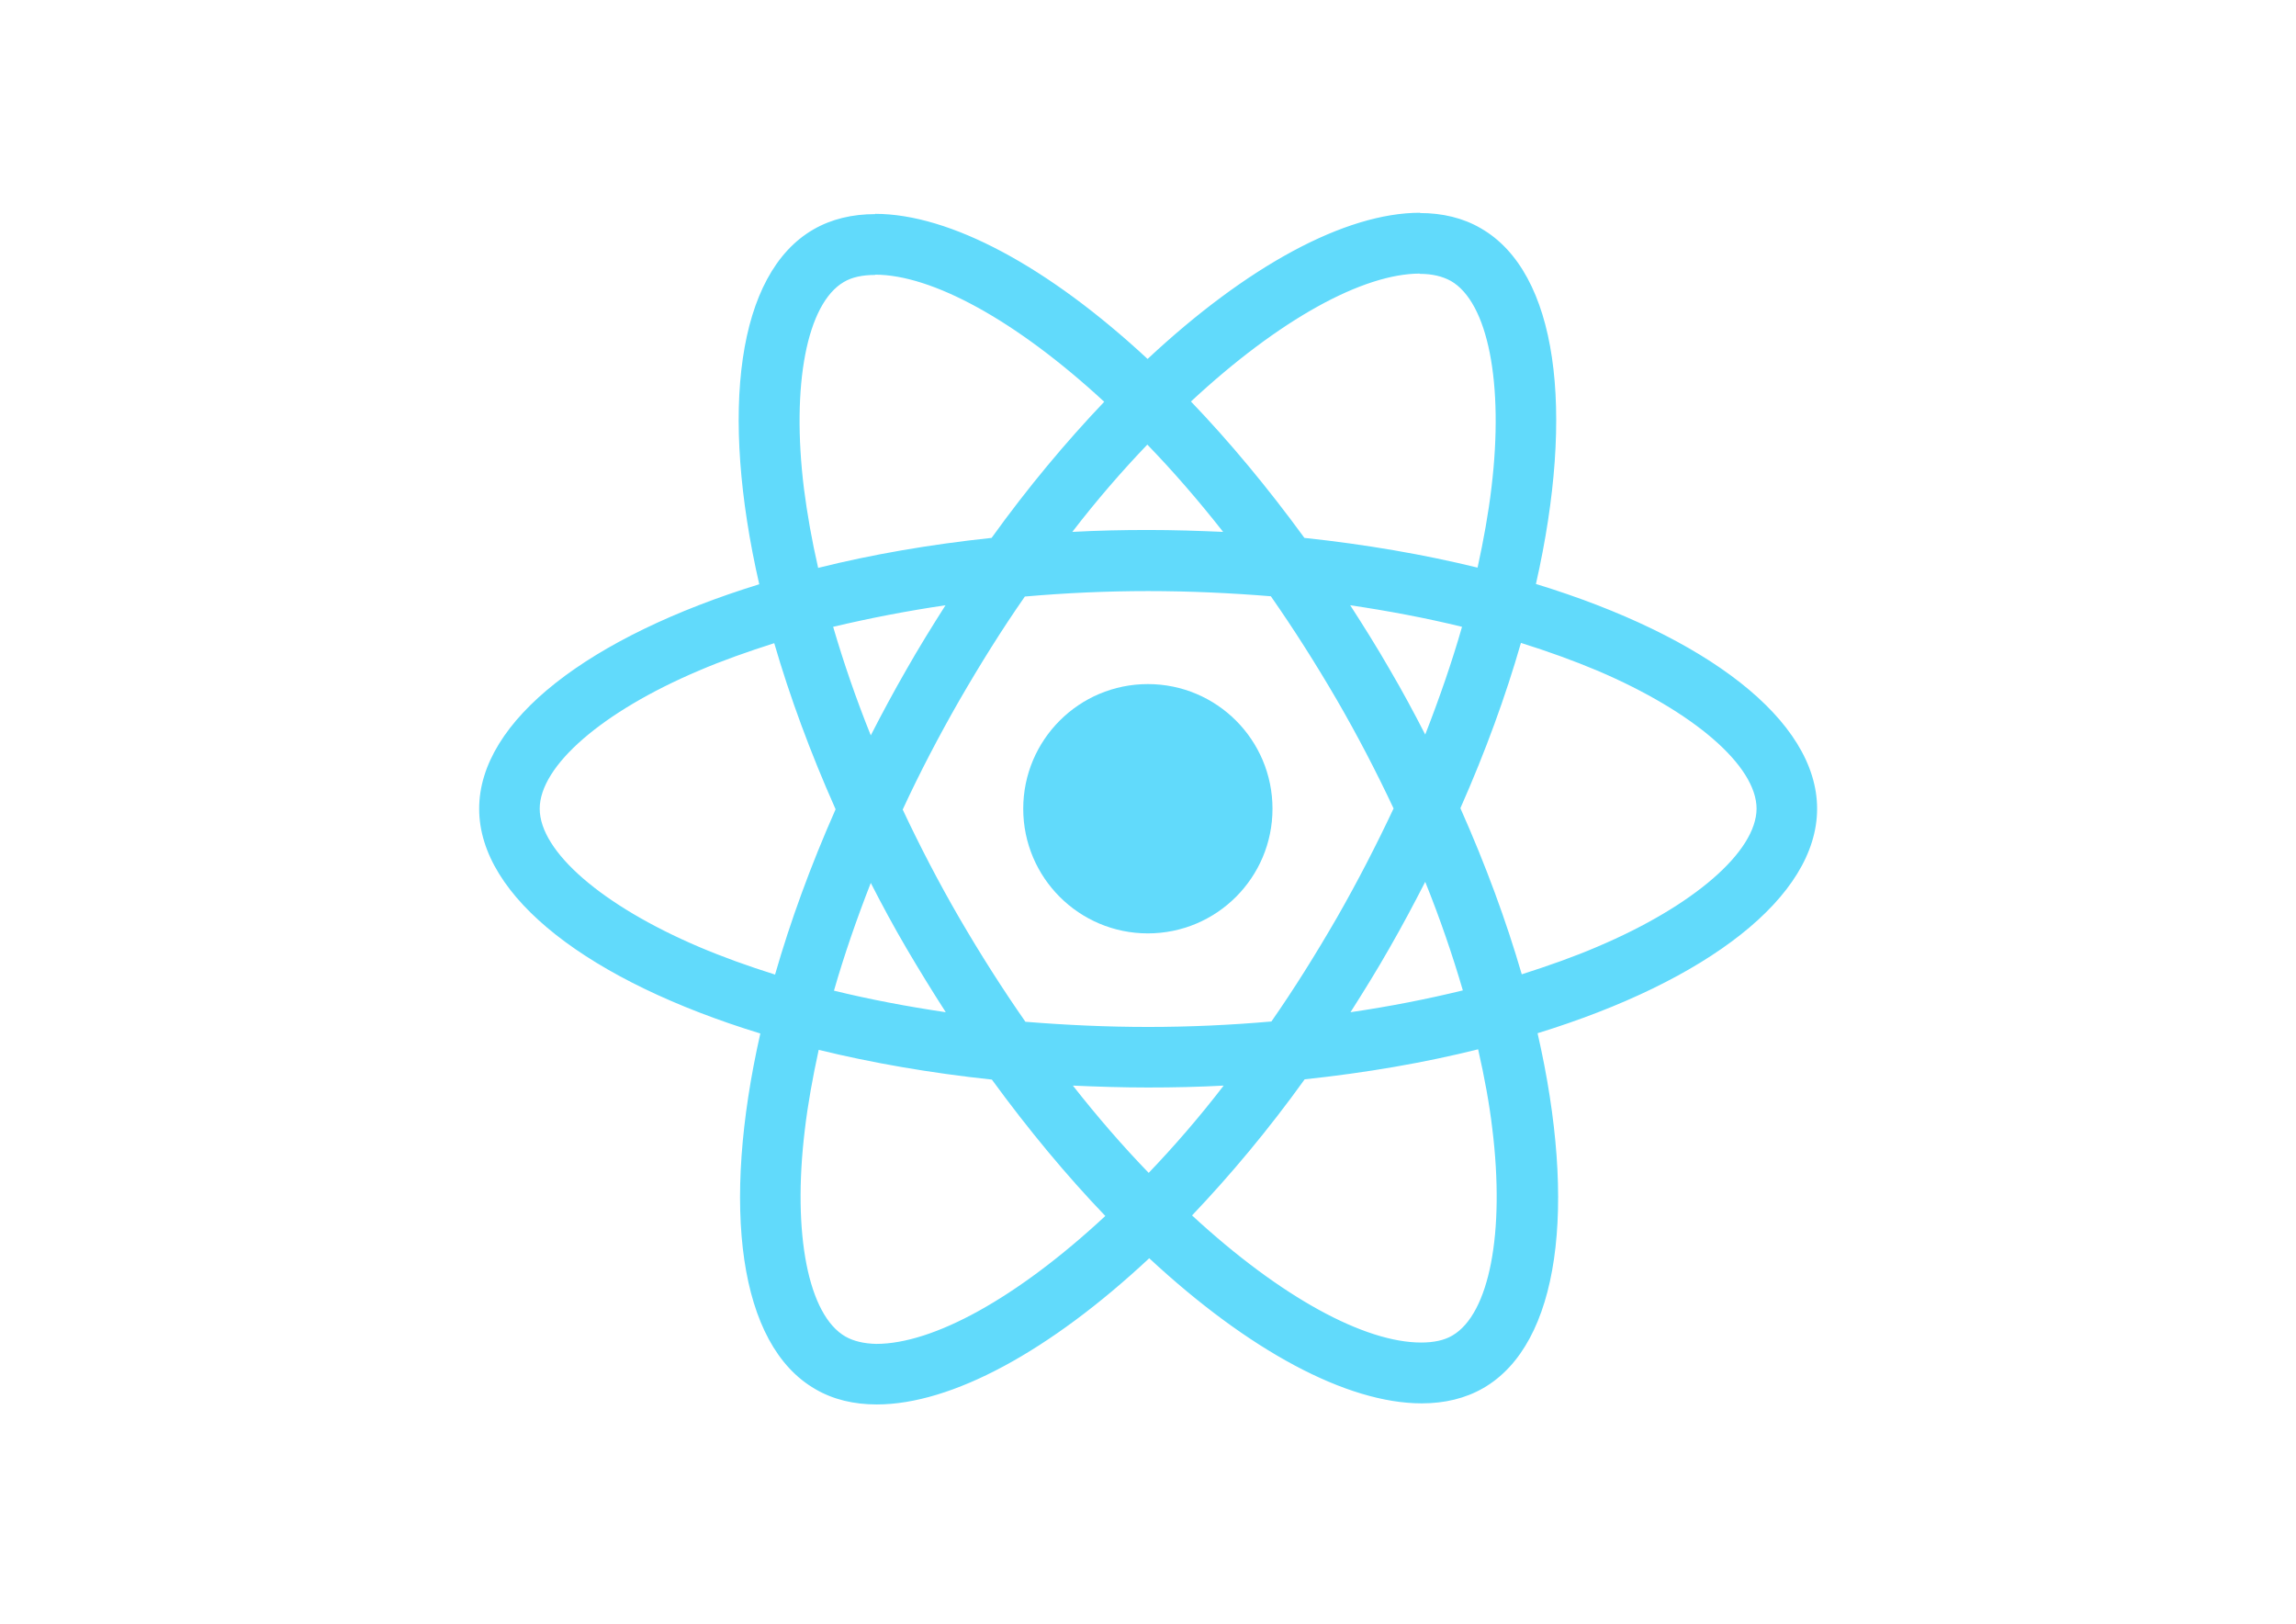
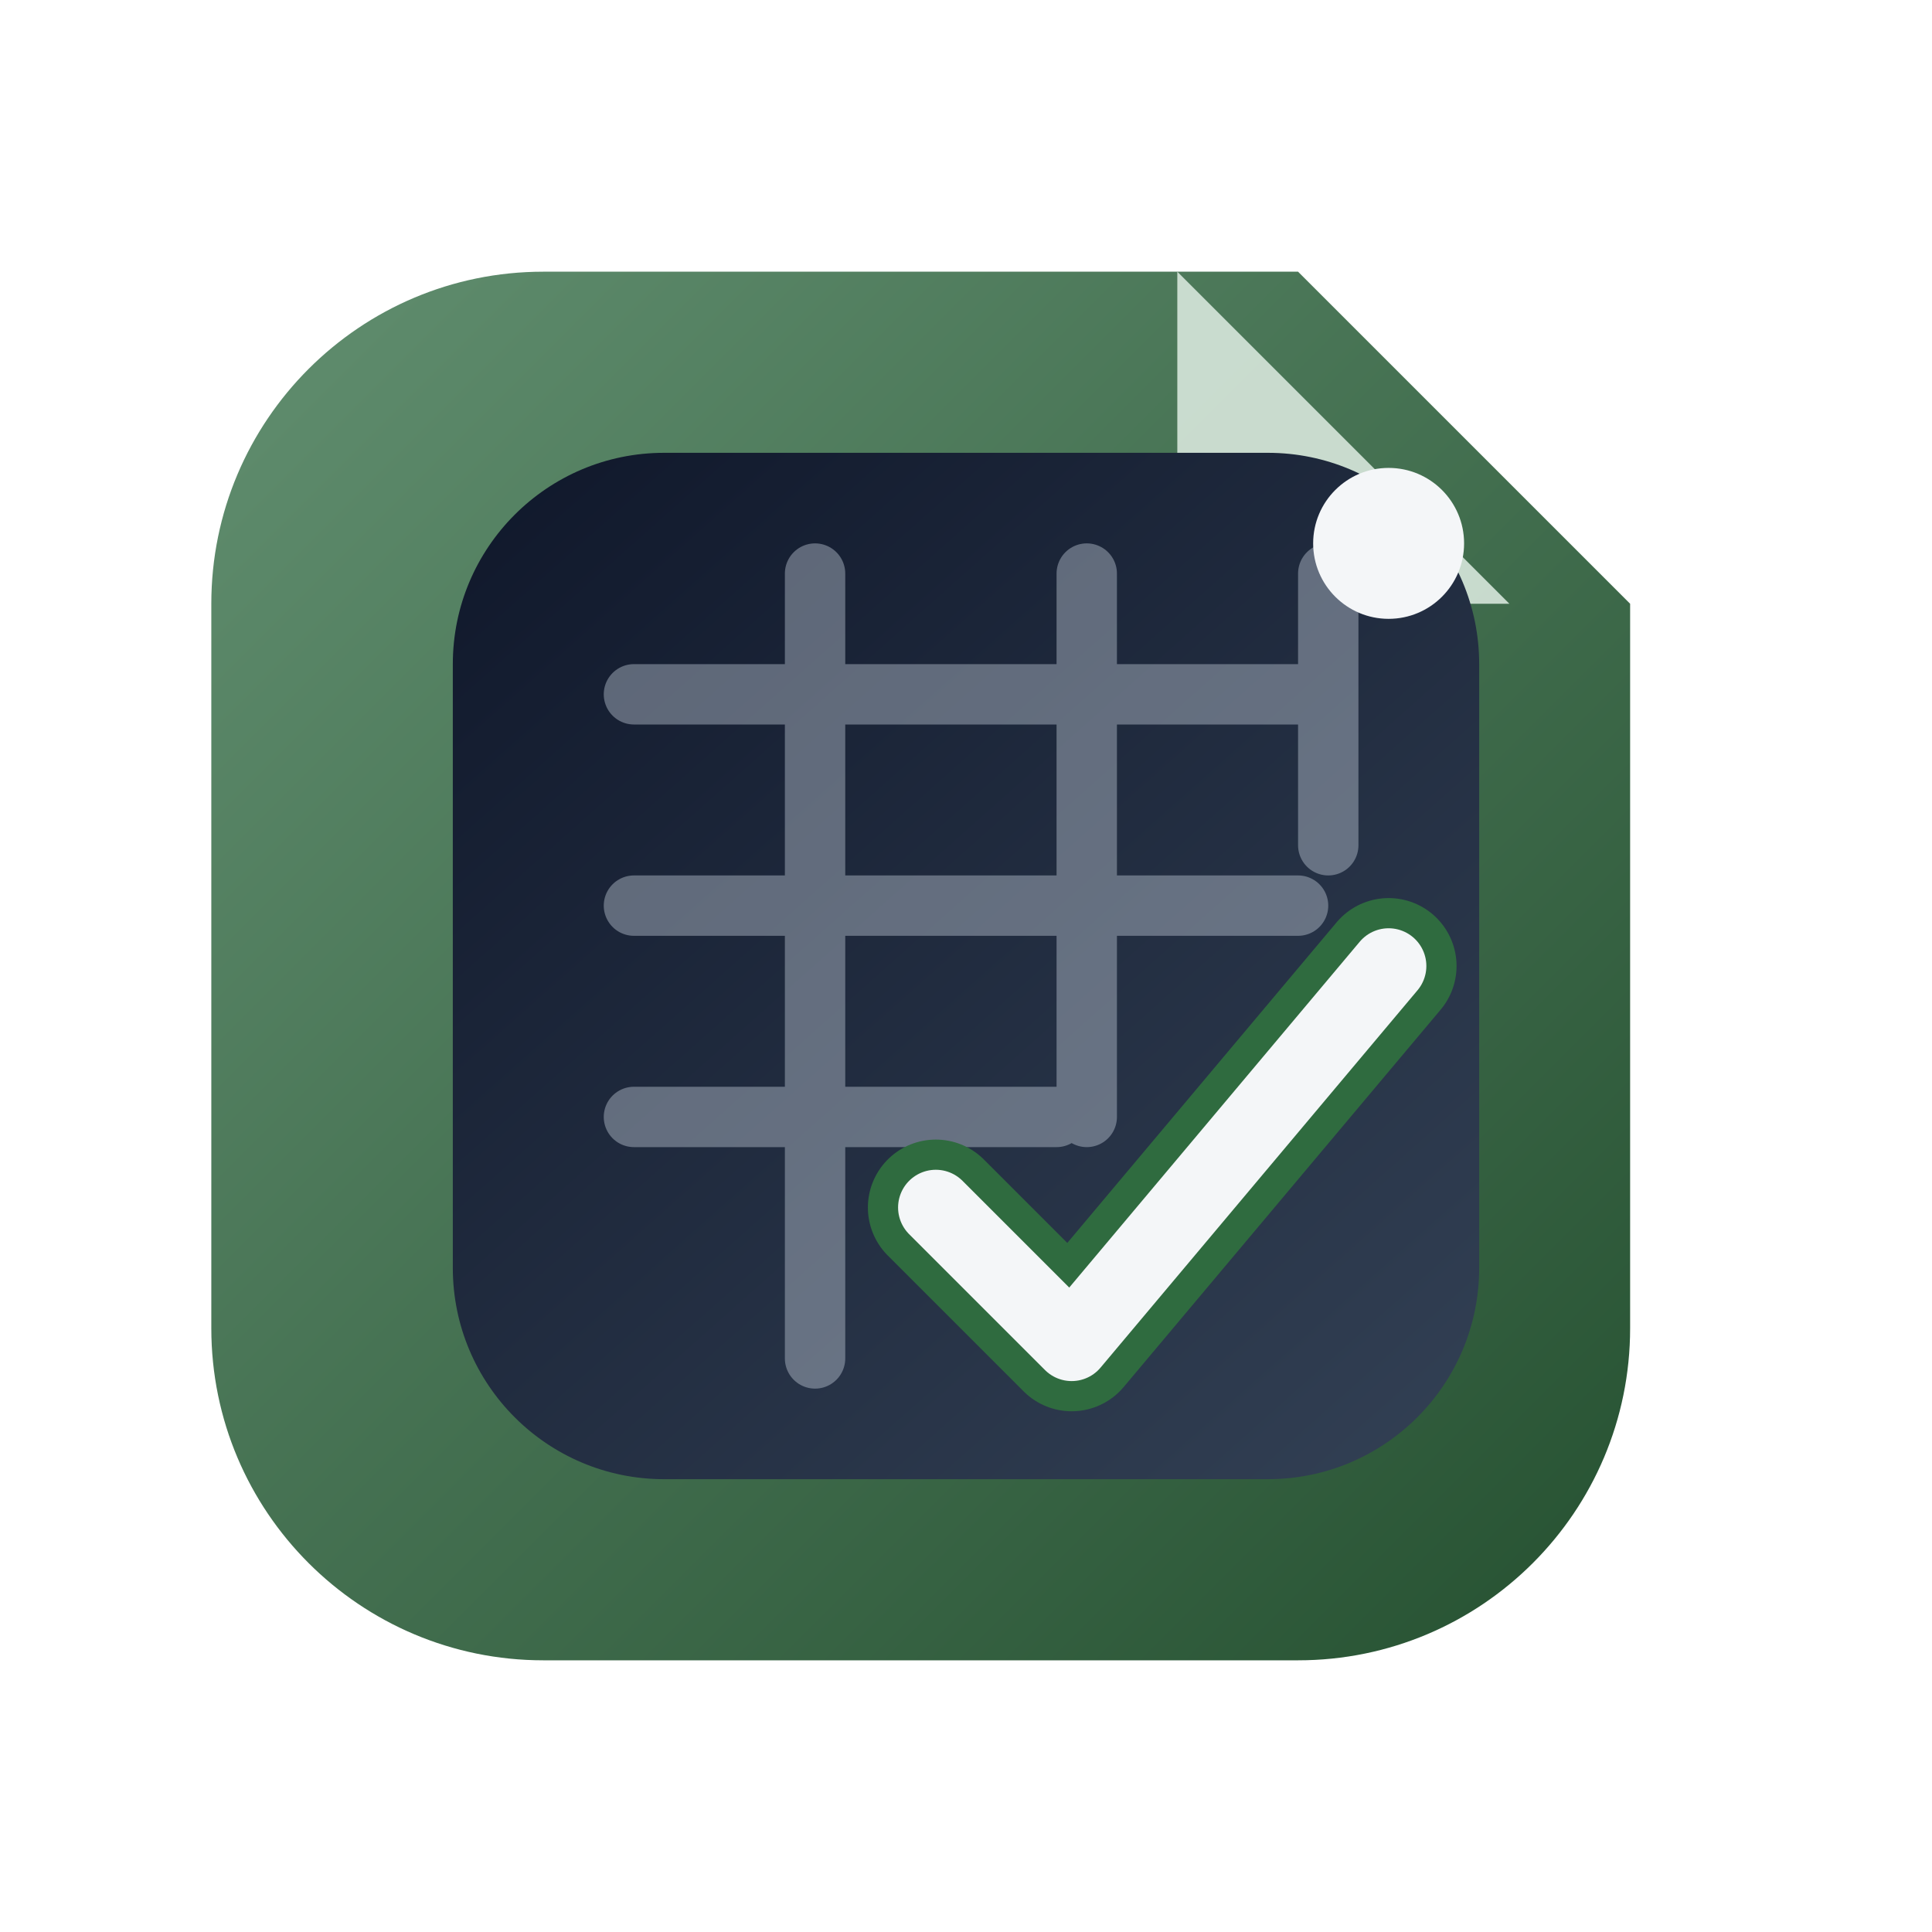
- <svg xmlns="http://www.w3.org/2000/svg" viewBox="0 0 841.9 595.3">
-   <g fill="#61DAFB">
-     <path d="M666.3 296.5c0-32.5-40.7-63.3-103.1-82.4 14.4-63.6 8-114.2-20.2-130.4-6.5-3.8-14.1-5.6-22.4-5.6v22.3c4.6 0 8.3.9 11.4 2.6 13.6 7.8 19.5 37.5 14.9 75.7-1.1 9.4-2.9 19.3-5.1 29.4-19.6-4.8-41-8.5-63.5-10.9-13.5-18.5-27.5-35.3-41.6-50 32.6-30.3 63.2-46.9 84-46.9V78c-27.5 0-63.5 19.6-99.9 53.6-36.4-33.8-72.4-53.2-99.9-53.2v22.3c20.7 0 51.4 16.5 84 46.6-14 14.7-28 31.4-41.3 49.9-22.6 2.4-44 6.1-63.6 11-2.3-10-4-19.7-5.2-29-4.7-38.2 1.1-67.9 14.6-75.8 3-1.8 6.9-2.6 11.5-2.6V78.5c-8.4 0-16 1.8-22.6 5.6-28.1 16.2-34.4 66.7-19.9 130.1-62.2 19.2-102.7 49.9-102.7 82.3 0 32.5 40.7 63.3 103.1 82.4-14.4 63.6-8 114.2 20.2 130.4 6.5 3.8 14.1 5.6 22.5 5.6 27.5 0 63.5-19.6 99.9-53.6 36.4 33.8 72.4 53.2 99.9 53.2 8.4 0 16-1.8 22.6-5.6 28.1-16.2 34.4-66.7 19.9-130.1 62-19.1 102.5-49.9 102.5-82.3zm-130.2-66.7c-3.7 12.9-8.3 26.2-13.5 39.5-4.1-8-8.4-16-13.1-24-4.6-8-9.5-15.8-14.4-23.4 14.2 2.1 27.9 4.7 41 7.9zm-45.8 106.5c-7.8 13.5-15.8 26.3-24.1 38.2-14.9 1.3-30 2-45.2 2-15.1 0-30.2-.7-45-1.9-8.3-11.9-16.4-24.6-24.2-38-7.6-13.1-14.5-26.4-20.8-39.8 6.2-13.4 13.2-26.8 20.7-39.9 7.8-13.5 15.8-26.3 24.1-38.2 14.9-1.3 30-2 45.2-2 15.1 0 30.2.7 45 1.9 8.3 11.9 16.4 24.6 24.2 38 7.6 13.1 14.5 26.4 20.8 39.8-6.3 13.4-13.2 26.8-20.7 39.9zm32.3-13c5.4 13.4 10 26.8 13.8 39.8-13.1 3.2-26.9 5.9-41.2 8 4.9-7.7 9.8-15.6 14.4-23.7 4.6-8 8.9-16.1 13-24.1zM421.2 430c-9.3-9.6-18.6-20.3-27.8-32 9 .4 18.2.7 27.5.7 9.4 0 18.7-.2 27.8-.7-9 11.7-18.3 22.4-27.5 32zm-74.4-58.9c-14.2-2.1-27.9-4.7-41-7.9 3.7-12.9 8.3-26.2 13.5-39.5 4.1 8 8.4 16 13.1 24 4.7 8 9.5 15.8 14.4 23.4zM420.7 163c9.3 9.6 18.6 20.3 27.8 32-9-.4-18.2-.7-27.5-.7-9.4 0-18.7.2-27.8.7 9-11.7 18.3-22.4 27.5-32zm-74 58.9c-4.9 7.7-9.8 15.6-14.4 23.7-4.6 8-8.9 16-13 24-5.4-13.4-10-26.8-13.8-39.8 13.1-3.1 26.9-5.8 41.2-7.9zm-90.5 125.2c-35.4-15.1-58.3-34.9-58.3-50.6 0-15.7 22.9-35.6 58.3-50.6 8.6-3.7 18-7 27.7-10.1 5.7 19.6 13.2 40 22.5 60.9-9.2 20.8-16.6 41.1-22.2 60.6-9.9-3.1-19.3-6.5-28-10.2zM310 490c-13.6-7.8-19.5-37.5-14.9-75.7 1.1-9.4 2.9-19.3 5.1-29.4 19.6 4.8 41 8.5 63.5 10.9 13.5 18.5 27.5 35.3 41.6 50-32.6 30.3-63.2 46.9-84 46.9-4.5-.1-8.3-1-11.3-2.7zm237.2-76.2c4.7 38.2-1.1 67.9-14.6 75.8-3 1.8-6.9 2.6-11.5 2.6-20.7 0-51.4-16.5-84-46.6 14-14.7 28-31.4 41.3-49.9 22.6-2.4 44-6.1 63.6-11 2.3 10.1 4.1 19.8 5.2 29.1zm38.5-66.7c-8.6 3.7-18 7-27.7 10.1-5.7-19.6-13.2-40-22.5-60.9 9.2-20.8 16.6-41.1 22.2-60.6 9.9 3.1 19.3 6.5 28.1 10.2 35.4 15.1 58.3 34.9 58.3 50.6-.1 15.7-23 35.6-58.4 50.6zM320.8 78.4z" />
-     <circle cx="420.9" cy="296.5" r="45.7" />
-     <path d="M520.5 78.1z" />
-   </g>
+ <svg xmlns="http://www.w3.org/2000/svg" viewBox="0 0 128 128" role="img" aria-labelledby="title desc">
+   <defs>
+     <linearGradient id="shell" x1="16" y1="16" x2="112" y2="112" gradientUnits="userSpaceOnUse">
+       <stop offset="0" stop-color="#5f8c6d" />
+       <stop offset="1" stop-color="#214c2c" />
+     </linearGradient>
+     <linearGradient id="panel" x1="32" y1="28" x2="96" y2="100" gradientUnits="userSpaceOnUse">
+       <stop offset="0" stop-color="#0f172a" />
+       <stop offset="1" stop-color="#334155" />
+     </linearGradient>
+   </defs>
+   <path d="M28 18h50l22 22v48c0 12.15-9.85 22-22 22H28c-12.15 0-22-9.85-22-22V40c0-12.15 9.85-22 22-22z" transform="translate(8 0)" fill="url(#shell)" />
+   <path d="M78 18v22h22" fill="#d7e7dc" opacity=".9" />
+   <rect x="30" y="30" width="68" height="68" rx="14" fill="url(#panel)" />
+   <path d="M42 46h44M42 60h44M42 74h28M54 38v52M72 38v36M88 38v18" stroke="#cbd5e1" stroke-linecap="round" stroke-opacity=".4" stroke-width="4" />
+   <path d="M62 80l9 9 21-25" fill="none" stroke="#2f6b3f" stroke-linecap="round" stroke-linejoin="round" stroke-width="9" />
+   <path d="M62 80l9 9 21-25" fill="none" stroke="#f4f6f8" stroke-linecap="round" stroke-linejoin="round" stroke-width="5" />
+   <circle cx="92" cy="36" r="5" fill="#f4f6f8" />
</svg>
